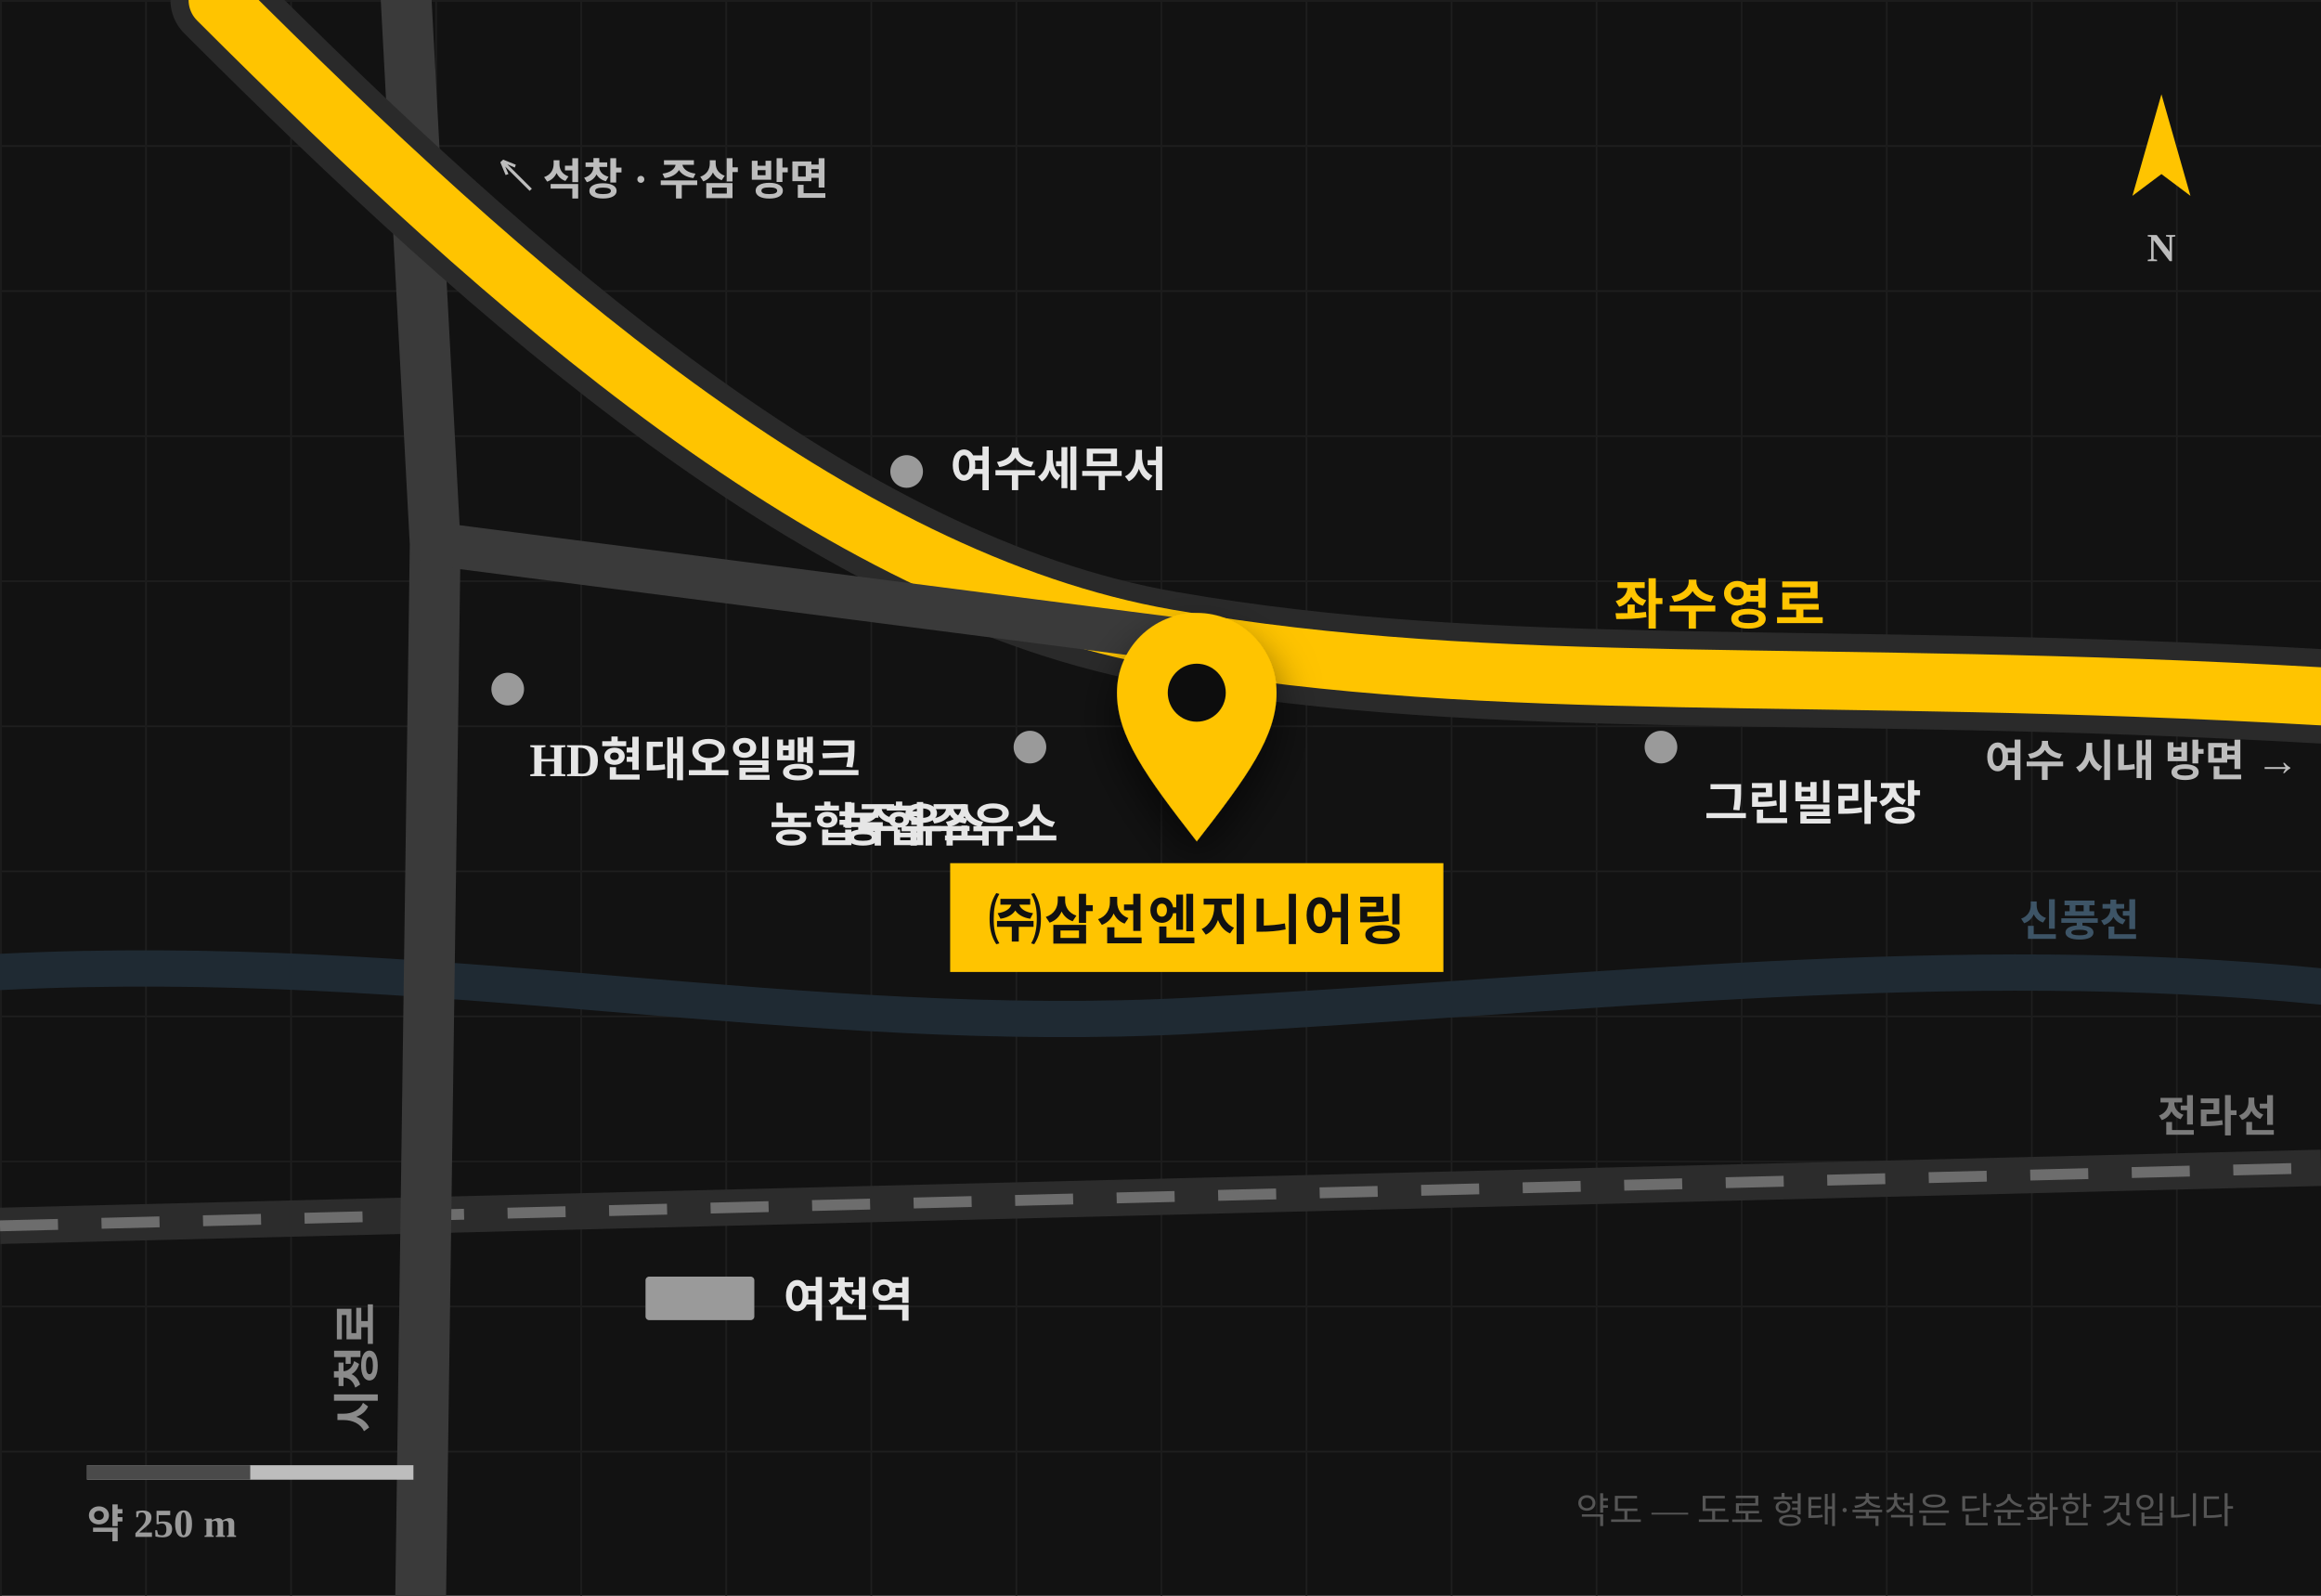
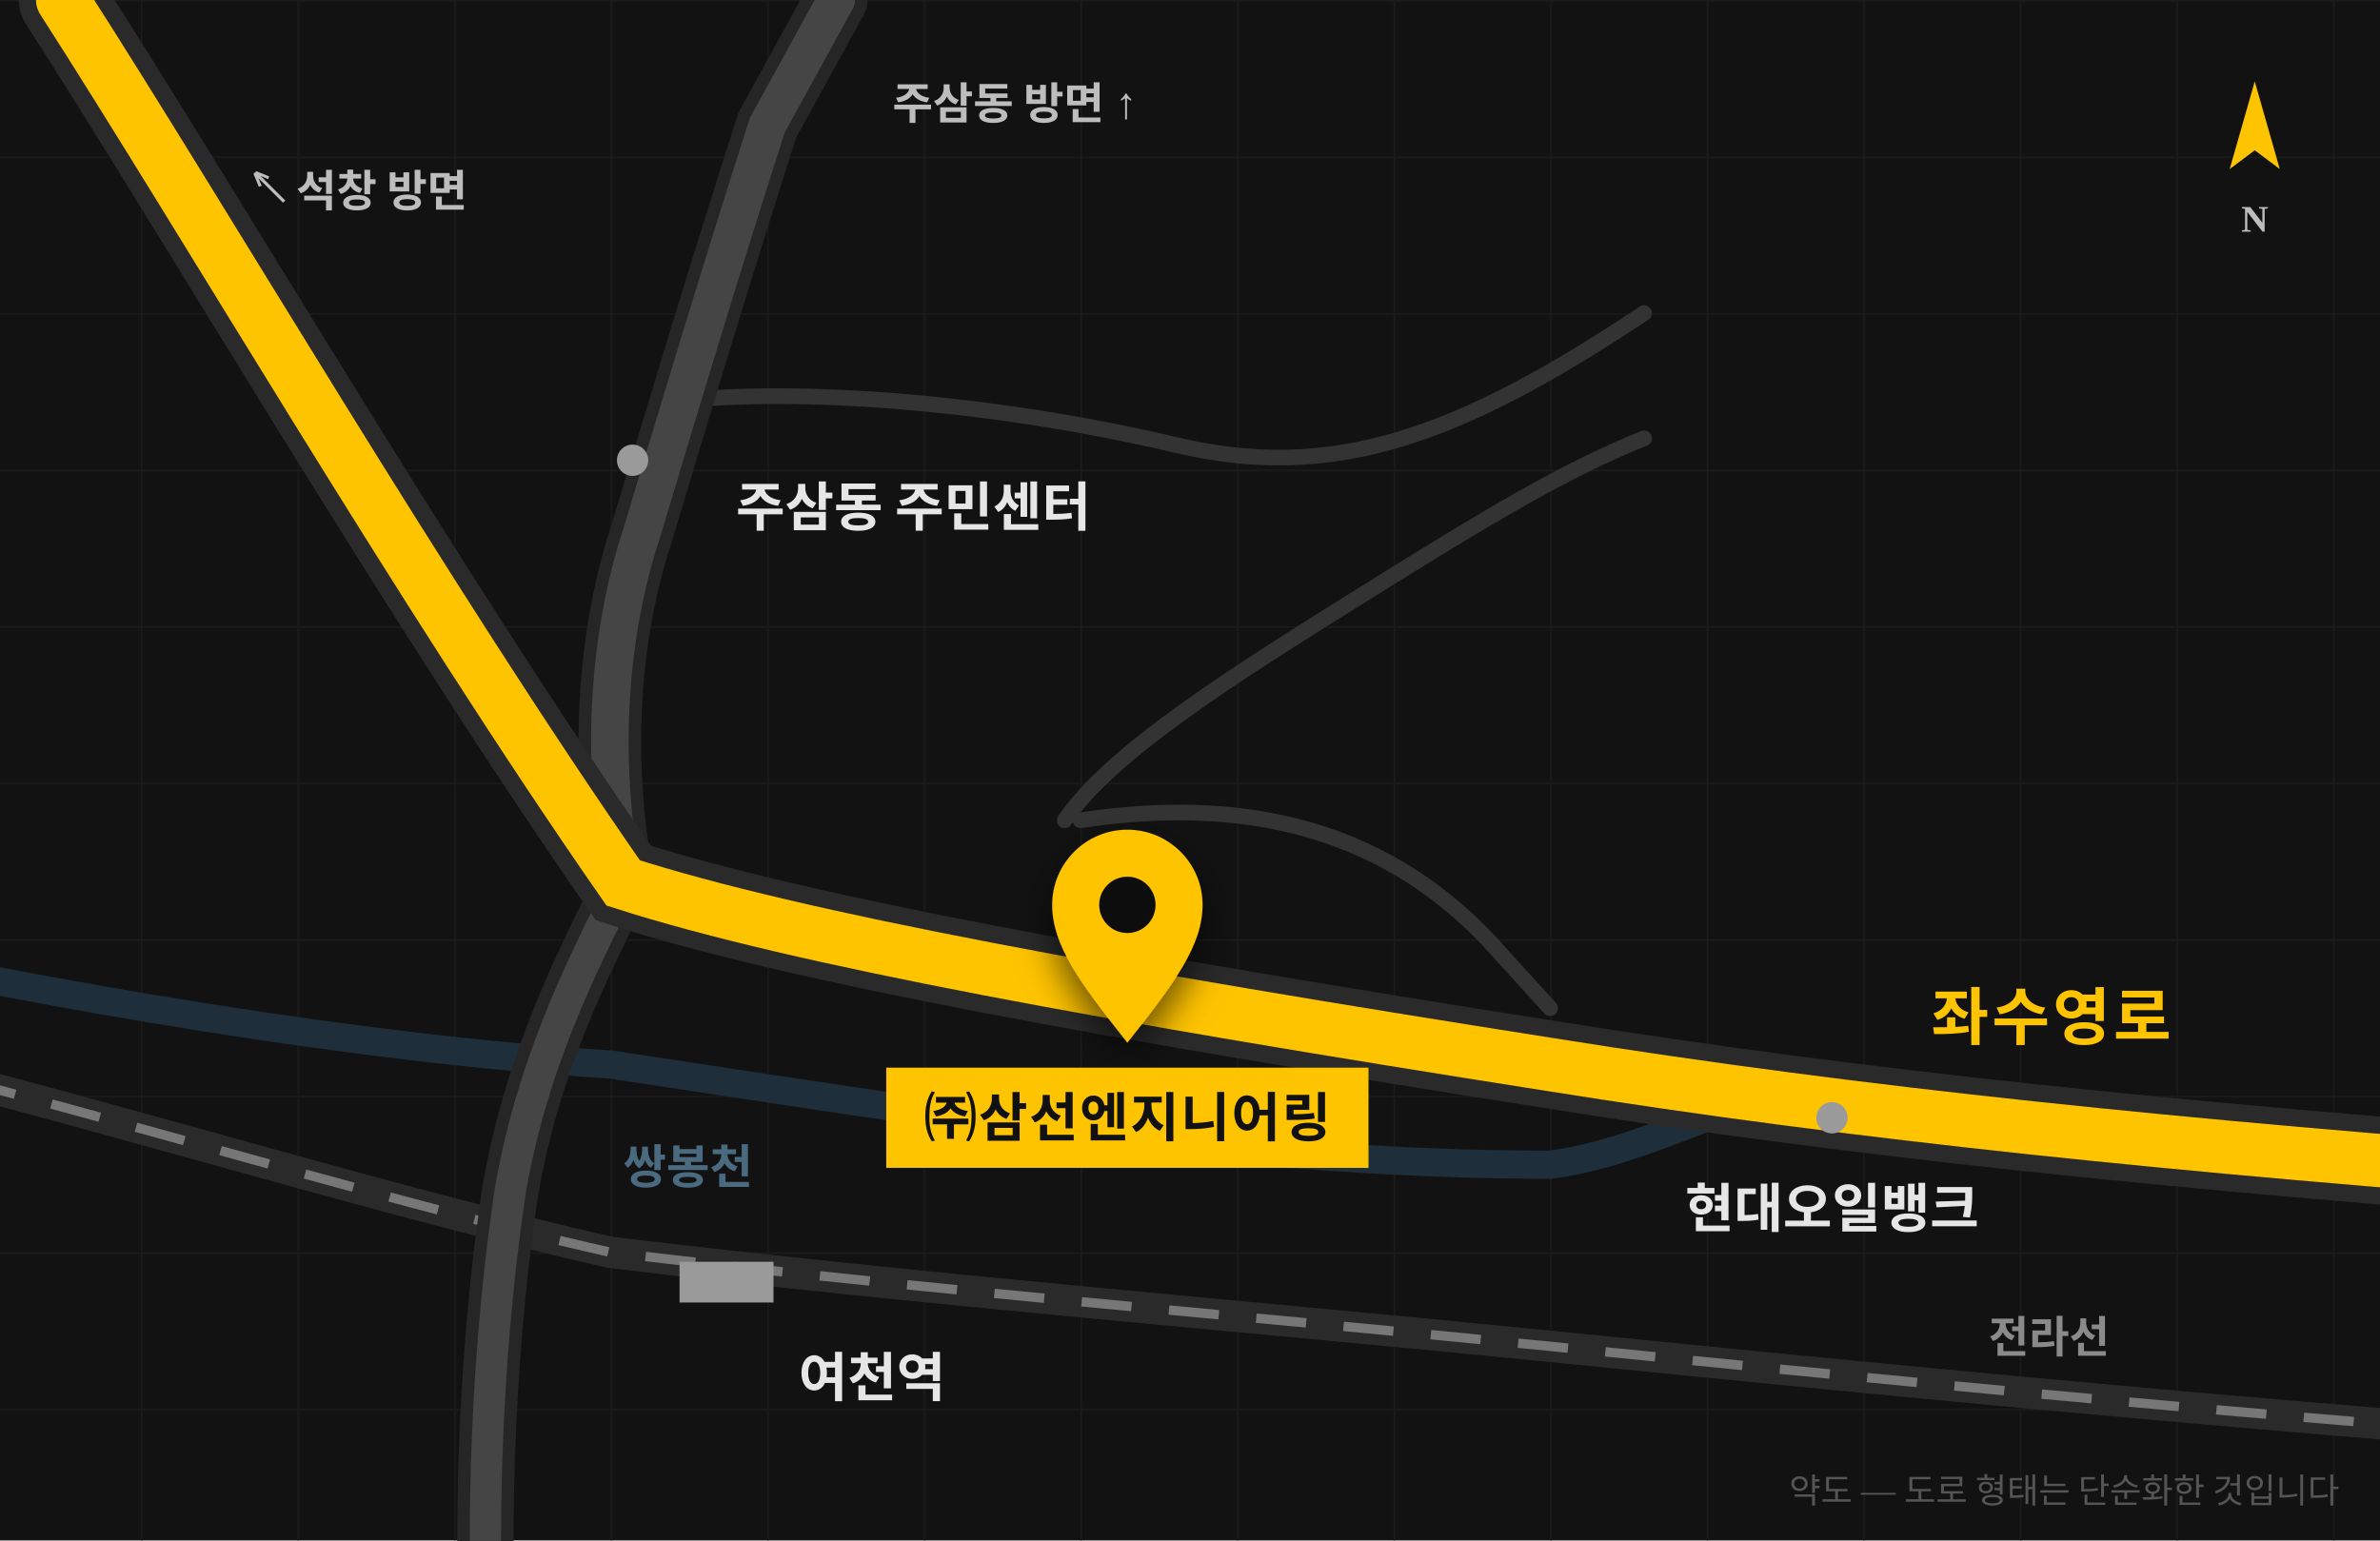
- <svg xmlns="http://www.w3.org/2000/svg" class="map-svg" viewBox="0 0 640 440" role="img" aria-label="㈜삼선엔지니어링 약도: 좌수영로 남측, 농협주유소 옆, 여수세무서 맞은편, 여천역 북동쪽">
+ <svg xmlns="http://www.w3.org/2000/svg" class="map-svg" viewBox="405 0 760 492" role="img" aria-label="㈜삼선엔지니어링 약도: 좌수영로 남측, 북서쪽 사거리(주삼동 방면)에서 동쪽으로 약 150m, 남서쪽에 여천역, 동쪽에 현대오일뱅크">
  <defs>
-     <pattern id="grid" width="40" height="40" patternUnits="userSpaceOnUse">
-       <path d="M40 0H0V40" fill="none" stroke="#1c1c1c" stroke-width="1" />
+     <pattern id="mapGrid" width="50" height="50" patternUnits="userSpaceOnUse">
+       <path d="M50 0H0V50" fill="none" stroke="#1b1b1b" stroke-width="1" />
    </pattern>
    <filter id="pinShadow" x="-50%" y="-50%" width="200%" height="200%">
      <feDropShadow dx="0" dy="6" stdDeviation="6" flood-color="#000" flood-opacity="0.6" />
    </filter>
  </defs>
-   <rect width="640" height="440" fill="#121212" />
-   <rect width="640" height="440" fill="url(#grid)" />
-   <path d="M0 268 C 120 262, 220 286, 330 280 S 540 262, 640 272" fill="none" stroke="#1f2a33" stroke-width="10" stroke-linecap="round" />
-   <text class="sub" x="590" y="258" fill="#3d5466" font-size="12" font-weight="600" text-anchor="end">신풍천</text>
-   <path d="M0 338 L640 322" fill="none" stroke="#2c2c2c" stroke-width="10" />
-   <path d="M0 338 L640 322" fill="none" stroke="#6d6d6d" stroke-width="3" stroke-dasharray="16 12" />
-   <text class="sub" x="628" y="312" fill="#7a7a7a" font-size="12" font-weight="600" text-anchor="end">전라선</text>
-   <path d="M112 0 L120 150 L116 440" fill="none" stroke="#3a3a3a" stroke-width="14" stroke-linecap="round" />
-   <text class="sub" transform="translate(103 395) rotate(-90)" fill="#8a8a8a" font-size="13" font-weight="700">시청로</text>
-   <path d="M60 0 C 140 80, 230 160, 322 176 S 500 184, 640 192" fill="none" stroke="#2a2a2a" stroke-width="26" stroke-linecap="round" />
-   <path d="M60 0 C 140 80, 230 160, 322 176 S 500 184, 640 192" fill="none" stroke="#FFC400" stroke-width="16" stroke-linecap="round" />
-   <path d="M120 150 L322 176" fill="none" stroke="#3a3a3a" stroke-width="12" stroke-linecap="round" />
-   <text class="road" x="445" y="172" fill="#FFC400" font-size="15" font-weight="800" letter-spacing="1">좌수영로</text>
-   <text class="sub" x="138" y="52" fill="#bdbdbd" font-size="12" font-weight="600">↖ 석창 · 주삼 방면</text>
-   <text class="sub" x="634" y="214" fill="#bdbdbd" font-size="12" font-weight="600" text-anchor="end">여수 시내 방면 →</text>
-   <g class="lbl" fill="#e6e6e6" font-size="13" font-weight="600">
-     <circle cx="250" cy="130" r="4.5" fill="#9a9a9a" />
-     <text x="262" y="134">여수세무서</text>
-     <circle cx="284" cy="206" r="4.5" fill="#9a9a9a" />
-     <text class="nh" x="232" y="232">농협주유소</text>
-     <text class="nh-m" x="272" y="232" text-anchor="end">농협주유소</text>
+   <rect x="405" y="0" width="760" height="492" fill="#121212" />
+   <rect x="405" y="0" width="760" height="492" fill="url(#mapGrid)" />
+   <path d="M340 300 C 420 318, 520 335, 600 340 C 700 355, 800 372, 900 372 C 930 368, 955 352, 985 346" fill="none" stroke="#1e2e3a" stroke-width="9" stroke-linecap="round" />
+   <text class="sub" x="604" y="378" fill="#4a6a80" font-size="15" font-weight="600">쌍봉천</text>
+   <path d="M340 332 C 420 350, 520 382, 600 400 C 700 412, 800 420, 900 430 C 1000 440, 1100 450, 1232 460" fill="none" stroke="#2a2a2a" stroke-width="10" />
+   <path d="M340 332 C 420 350, 520 382, 600 400 C 700 412, 800 420, 900 430 C 1000 440, 1100 450, 1232 460" fill="none" stroke="#777" stroke-width="3" stroke-dasharray="16 12" />
+   <text class="sub" x="1040" y="432" fill="#8a8a8a" font-size="14" font-weight="600">전라선</text>
+   <g fill="none" stroke="#333" stroke-width="5" stroke-linecap="round">
+     <path d="M622 128 C 660 124, 720 128, 780 142 C 830 154, 870 140, 930 100" />
+     <path d="M745 262 C 760 240, 800 215, 840 190 C 880 165, 905 150, 930 140" />
+     <path d="M750 262 C 790 256, 840 258, 880 300 L 900 322" />
+   </g>
+   <g fill="none" stroke-linecap="round">
+     <path d="M604 282 C 596 240, 600 200, 610 170 C 622 130, 634 90, 650 40 L 672 0" stroke="#262626" stroke-width="20" />
+     <path d="M604 282 C 596 240, 600 200, 610 170 C 622 130, 634 90, 650 40 L 672 0" stroke="#454545" stroke-width="12" />
+     <path d="M604 282 C 590 310, 575 340, 568 380 C 562 420, 560 460, 560 492" stroke="#262626" stroke-width="18" />
+     <path d="M604 282 C 590 310, 575 340, 568 380 C 562 420, 560 460, 560 492" stroke="#454545" stroke-width="10" />
+   </g>
+   <path d="M425 0 C 470 70, 540 190, 604 282 C 660 300, 760 318, 900 340 C 1000 356, 1100 366, 1232 376" fill="none" stroke="#2a2a2a" stroke-width="28" stroke-linecap="round" />
+   <path d="M425 0 C 470 70, 540 190, 604 282 C 660 300, 760 318, 900 340 C 1000 356, 1100 366, 1232 376" fill="none" stroke="#FFC400" stroke-width="17" stroke-linecap="round" />
+   <text class="road" x="1060" y="332" fill="#FFC400" font-size="20" font-weight="800" letter-spacing="1" text-anchor="middle">좌수영로</text>
+   <text class="sub" x="486" y="64" fill="#bdbdbd" font-size="14" font-weight="600">↖ 석창 방면</text>
+   <text class="sub" x="690" y="38" fill="#bdbdbd" font-size="14" font-weight="600">주삼동 방면 ↑</text>
+   <g class="lbl" fill="#e6e6e6" font-size="17" font-weight="600">
    <g class="sub2">
-       <circle cx="140" cy="190" r="4.5" fill="#9a9a9a" />
-       <text x="146" y="214">HD현대오일뱅크</text>
+       <circle cx="607" cy="147" r="5" fill="#9a9a9a" />
+       <text x="640" y="168">주삼동 주민센터</text>
    </g>
-     <rect x="178" y="352" width="30" height="12" fill="#9a9a9a" rx="1" />
-     <text x="216" y="363">여천역</text>
-     <g class="sub2">
-       <circle cx="458" cy="206" r="4.5" fill="#9a9a9a" />
-       <text x="470" y="226">그린빌라장</text>
-     </g>
+     <circle cx="990" cy="357" r="5" fill="#9a9a9a" />
+     <text x="990" y="392" text-anchor="middle">현대오일뱅크</text>
+     <rect x="622" y="403" width="30" height="13" fill="#9a9a9a" />
+     <text x="660" y="446">여천역</text>
  </g>
  <g filter="url(#pinShadow)">
-     <path d="M330 232 c-14 -18 -22 -29 -22 -41 a22 22 0 1 1 44 0 c0 12 -8 23 -22 41z" fill="#FFC400" />
-     <circle cx="330" cy="191" r="8" fill="#111" />
+     <path d="M765 333 c-15 -19 -24 -31 -24 -44 a24 24 0 1 1 48 0 c0 13 -9 25 -24 44z" fill="#FFC400" />
+     <circle cx="765" cy="289" r="9" fill="#111" />
  </g>
-   <g>
-     <rect class="co-bg" x="262" y="238" width="136" height="30" fill="#FFC400" />
-     <text class="co" x="330" y="259" fill="#111" font-size="15" font-weight="800" text-anchor="middle" letter-spacing="0.5">㈜삼선엔지니어링</text>
+   <rect class="co-bg" x="688" y="341" width="154" height="32" fill="#FFC400" />
+   <text class="co" x="765" y="363" fill="#111" font-size="17" font-weight="800" text-anchor="middle" letter-spacing="0.5">㈜삼선엔지니어링</text>
+   <g transform="translate(1125 44)" fill="#bdbdbd">
+     <path d="M0 -18 L8 10 L0 4 L-8 10 Z" fill="#FFC400" />
+     <text y="30" font-size="12" font-weight="700" text-anchor="middle">N</text>
  </g>
-   <g transform="translate(596 44)" fill="#bdbdbd">
-     <path d="M0 -18 L8 10 L0 4 L-8 10 Z" fill="#FFC400" />
-     <text y="28" font-size="11" font-weight="700" text-anchor="middle">N</text>
-   </g>
-   <g class="sub" transform="translate(24 404)">
-     <rect width="90" height="4" fill="#bdbdbd" />
-     <rect width="45" height="4" fill="#4a4a4a" />
-     <text y="20" fill="#9a9a9a" font-size="11" font-weight="600">약 250 m</text>
-   </g>
-   <text class="sub" x="616" y="420" fill="#555" font-size="10" text-anchor="end">약도 — 도로 형태·축척은 단순화한 것입니다</text>
+   <text class="sub" x="1152" y="480" fill="#555" font-size="11" text-anchor="end">약도 — 도로 형태는 단순화한 것입니다</text>
</svg>
